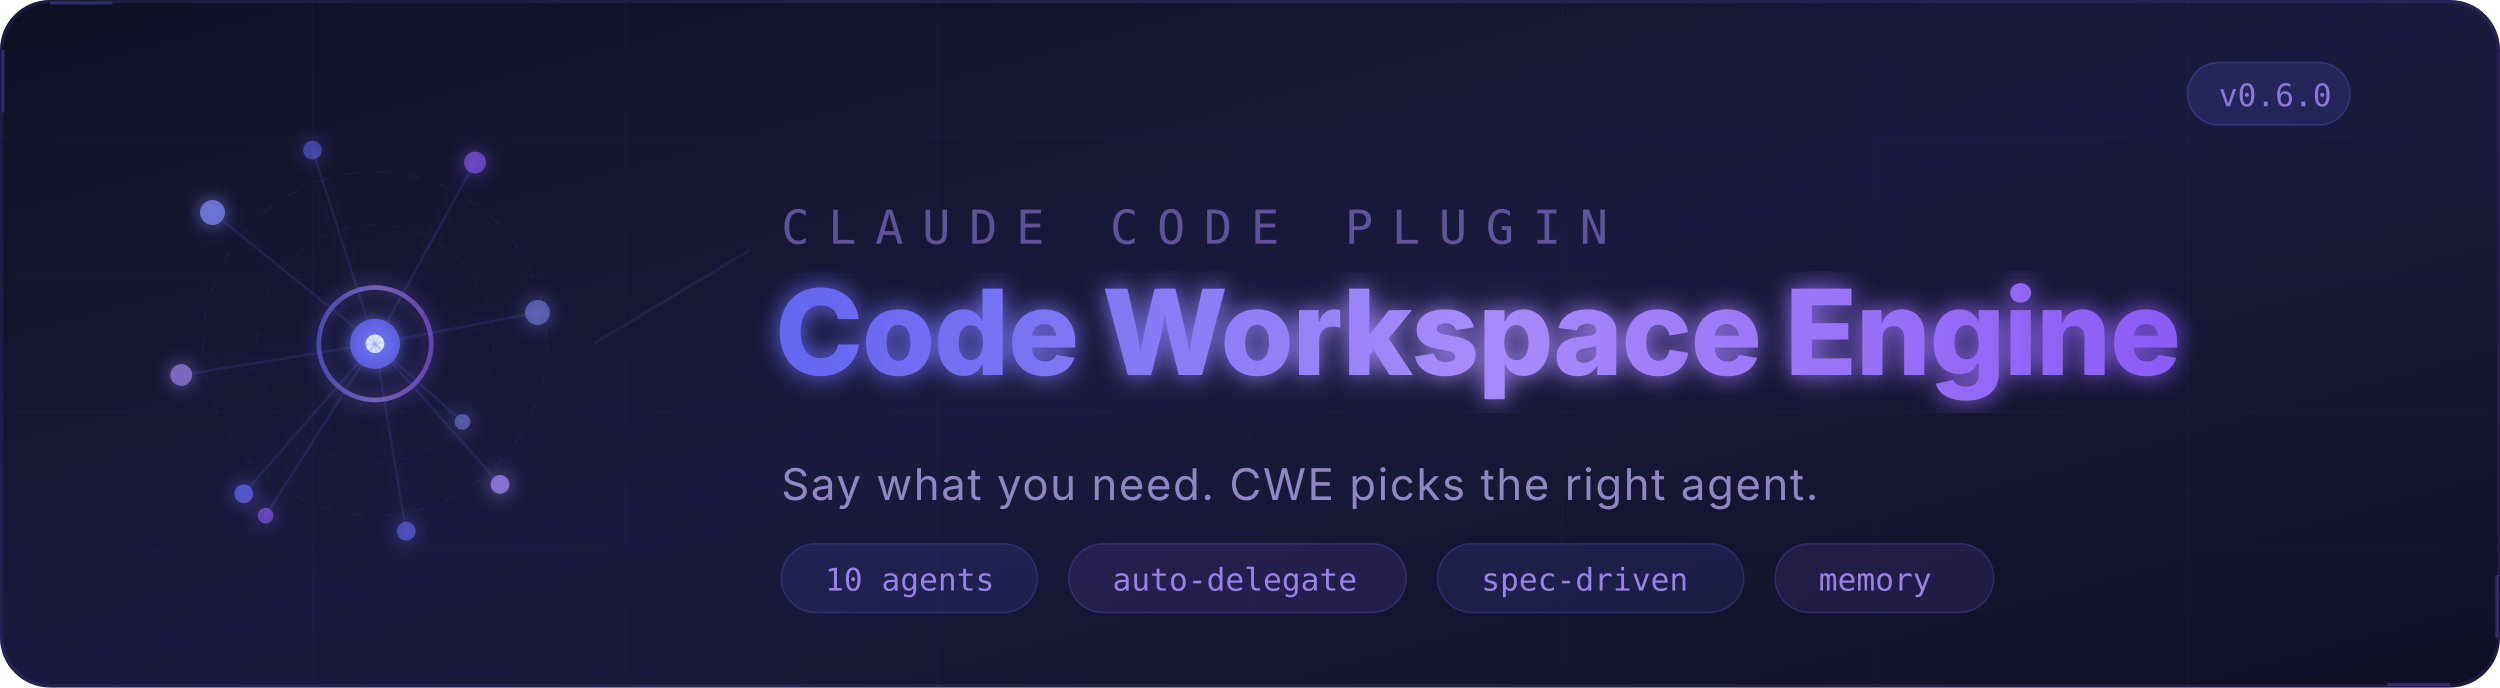
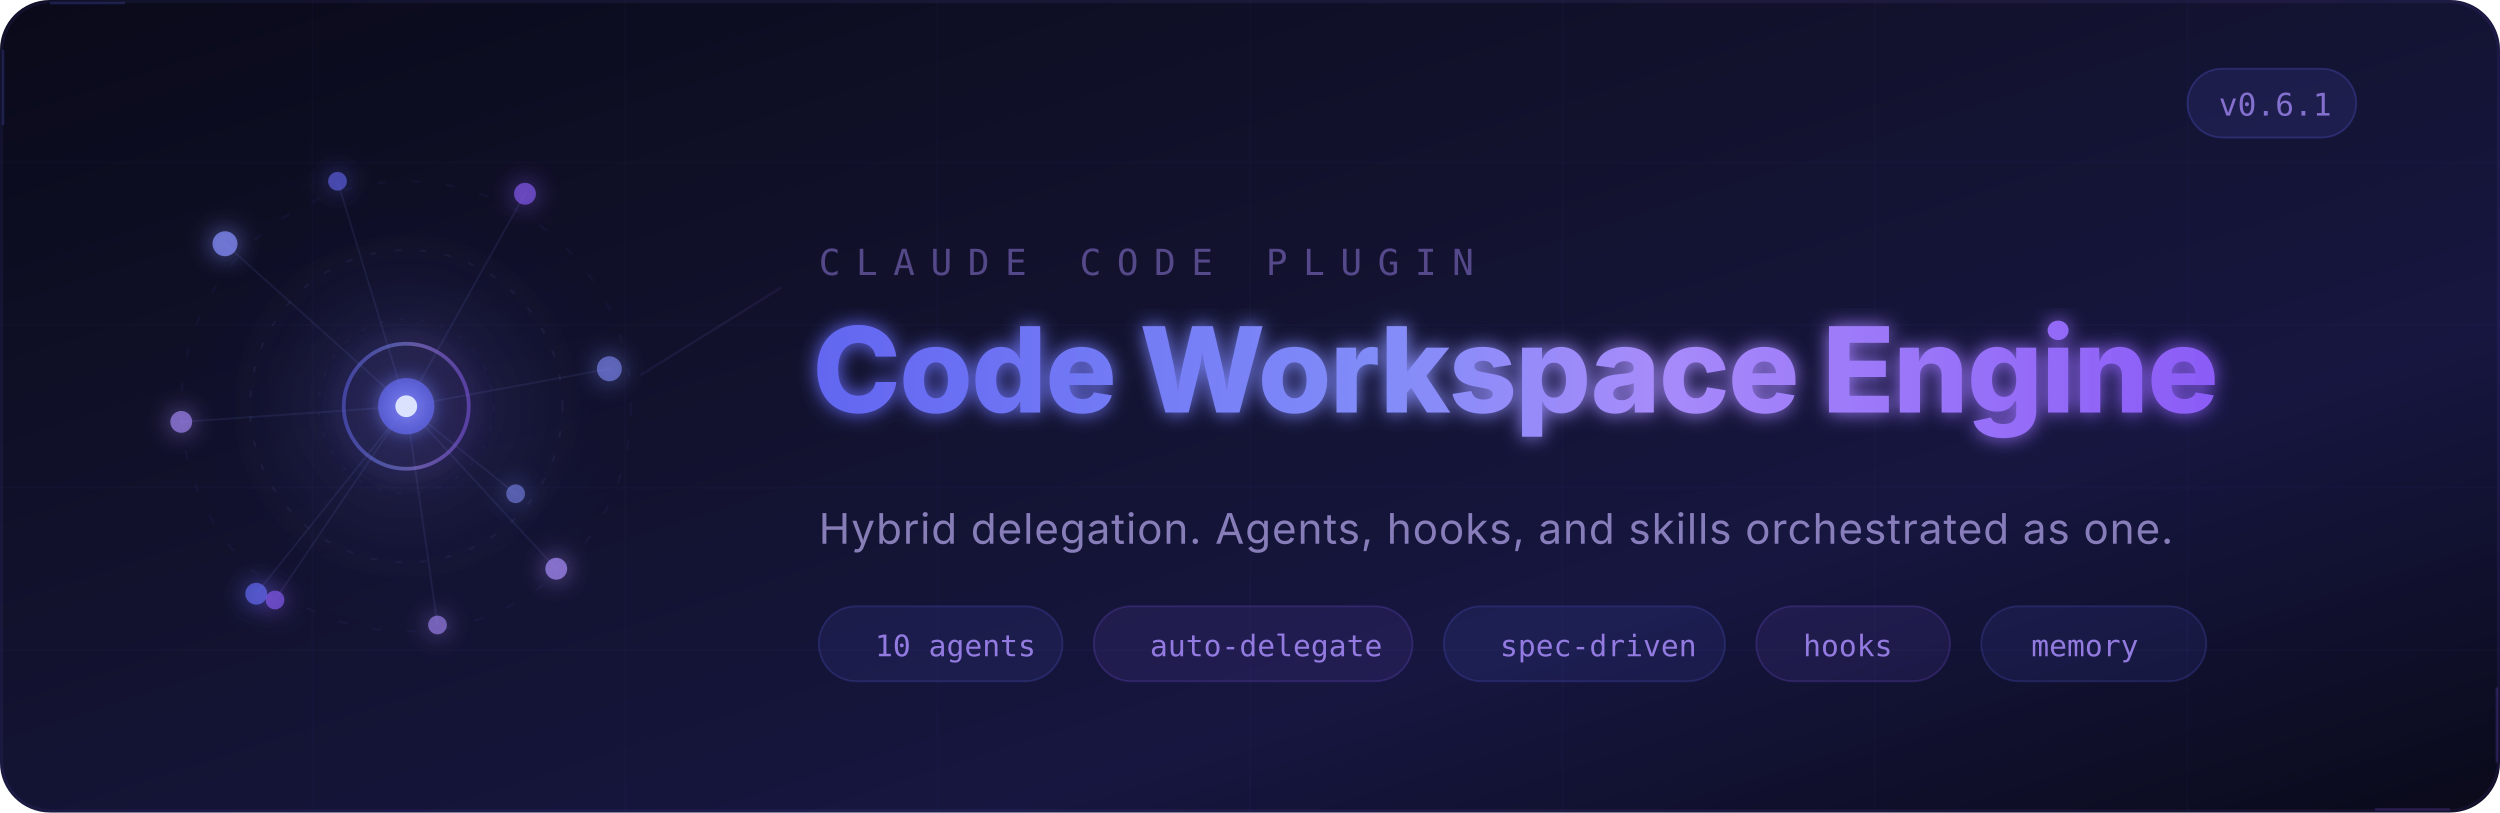
- <svg xmlns="http://www.w3.org/2000/svg" viewBox="0 0 800 220" width="800" height="220">
+ <svg xmlns="http://www.w3.org/2000/svg" viewBox="0 0 800 260" width="800" height="260">
  <defs>
    <linearGradient id="bg" x1="0%" y1="0%" x2="100%" y2="100%">
-       <stop offset="0%" stop-color="#0f0f23" />
-       <stop offset="50%" stop-color="#1a1a3e" />
-       <stop offset="100%" stop-color="#0f0f23" />
+       <stop offset="0%" stop-color="#0a0a1a" />
+       <stop offset="40%" stop-color="#12122e" />
+       <stop offset="70%" stop-color="#161640" />
+       <stop offset="100%" stop-color="#0a0a1a" />
    </linearGradient>
    <linearGradient id="glow" x1="0%" y1="0%" x2="100%" y2="0%">
      <stop offset="0%" stop-color="#6366f1" />
-       <stop offset="50%" stop-color="#a78bfa" />
+       <stop offset="40%" stop-color="#818cf8" />
+       <stop offset="60%" stop-color="#a78bfa" />
      <stop offset="100%" stop-color="#8b5cf6" />
    </linearGradient>
    <linearGradient id="line" x1="0%" y1="0%" x2="100%" y2="0%">
      <stop offset="0%" stop-color="#6366f1" stop-opacity="0" />
-       <stop offset="20%" stop-color="#6366f1" stop-opacity="0.6" />
-       <stop offset="80%" stop-color="#8b5cf6" stop-opacity="0.6" />
+       <stop offset="15%" stop-color="#6366f1" stop-opacity="0.5" />
+       <stop offset="50%" stop-color="#a78bfa" stop-opacity="0.6" />
+       <stop offset="85%" stop-color="#8b5cf6" stop-opacity="0.5" />
      <stop offset="100%" stop-color="#8b5cf6" stop-opacity="0" />
    </linearGradient>
-     <filter id="nodeGlow" x="-50%" y="-50%" width="200%" height="200%">
+     <radialGradient id="hubGlow" cx="50%" cy="50%" r="50%">
+       <stop offset="0%" stop-color="#a78bfa" stop-opacity="0.25" />
+       <stop offset="50%" stop-color="#6366f1" stop-opacity="0.08" />
+       <stop offset="100%" stop-color="#6366f1" stop-opacity="0" />
+     </radialGradient>
+     <filter id="nodeGlow" x="-100%" y="-100%" width="300%" height="300%">
+       <feGaussianBlur stdDeviation="4" result="blur" />
+       <feComposite in="SourceGraphic" in2="blur" operator="over" />
+     </filter>
+     <filter id="textGlow" x="-5%" y="-10%" width="110%" height="130%">
      <feGaussianBlur stdDeviation="3" result="blur" />
      <feComposite in="SourceGraphic" in2="blur" operator="over" />
    </filter>
-     <filter id="textGlow" x="-10%" y="-10%" width="120%" height="120%">
-       <feGaussianBlur stdDeviation="4" result="blur" />
+     <filter id="ambientGlow" x="-50%" y="-50%" width="200%" height="200%">
+       <feGaussianBlur stdDeviation="12" result="blur" />
+     </filter>
+     <filter id="pillGlow" x="-20%" y="-40%" width="140%" height="180%">
+       <feGaussianBlur stdDeviation="2" result="blur" />
      <feComposite in="SourceGraphic" in2="blur" operator="over" />
    </filter>
-     <radialGradient id="orb" cx="50%" cy="50%" r="50%">
-       <stop offset="0%" stop-color="#a78bfa" />
-       <stop offset="100%" stop-color="#6366f1" stop-opacity="0" />
-     </radialGradient>
  </defs>
-   <rect width="800" height="220" rx="16" fill="url(#bg)" />
-   <g stroke="#6366f1" stroke-opacity="0.04" stroke-width="0.5">
-     <line x1="0" y1="44" x2="800" y2="44" />
-     <line x1="0" y1="88" x2="800" y2="88" />
-     <line x1="0" y1="132" x2="800" y2="132" />
-     <line x1="0" y1="176" x2="800" y2="176" />
-     <line x1="100" y1="0" x2="100" y2="220" />
-     <line x1="200" y1="0" x2="200" y2="220" />
-     <line x1="300" y1="0" x2="300" y2="220" />
-     <line x1="400" y1="0" x2="400" y2="220" />
-     <line x1="500" y1="0" x2="500" y2="220" />
-     <line x1="600" y1="0" x2="600" y2="220" />
-     <line x1="700" y1="0" x2="700" y2="220" />
+   <rect width="800" height="260" rx="16" fill="url(#bg)" />
+   <g stroke="#6366f1" stroke-opacity="0.03" stroke-width="0.5">
+     <line x1="0" y1="52" x2="800" y2="52" />
+     <line x1="0" y1="104" x2="800" y2="104" />
+     <line x1="0" y1="156" x2="800" y2="156" />
+     <line x1="0" y1="208" x2="800" y2="208" />
+     <line x1="100" y1="0" x2="100" y2="260" />
+     <line x1="200" y1="0" x2="200" y2="260" />
+     <line x1="300" y1="0" x2="300" y2="260" />
+     <line x1="400" y1="0" x2="400" y2="260" />
+     <line x1="500" y1="0" x2="500" y2="260" />
+     <line x1="600" y1="0" x2="600" y2="260" />
+     <line x1="700" y1="0" x2="700" y2="260" />
  </g>
-   <g filter="url(#nodeGlow)">
-     <circle cx="120" cy="110" r="18" fill="none" stroke="url(#glow)" stroke-width="1.5" stroke-opacity="0.6" />
-     <circle cx="120" cy="110" r="8" fill="#6366f1" opacity="0.8" />
-     <circle cx="120" cy="110" r="3" fill="#e0e7ff" />
-     <circle cx="68" cy="68" r="4" fill="#818cf8" opacity="0.7" />
-     <circle cx="58" cy="120" r="3.5" fill="#a78bfa" opacity="0.6" />
-     <circle cx="78" cy="158" r="3" fill="#6366f1" opacity="0.7" />
-     <circle cx="152" cy="52" r="3.5" fill="#8b5cf6" opacity="0.6" />
-     <circle cx="172" cy="100" r="4" fill="#818cf8" opacity="0.5" />
-     <circle cx="160" cy="155" r="3" fill="#a78bfa" opacity="0.7" />
-     <circle cx="100" cy="48" r="3" fill="#6366f1" opacity="0.5" />
-     <circle cx="85" cy="165" r="2.5" fill="#8b5cf6" opacity="0.6" />
-     <circle cx="148" cy="135" r="2.5" fill="#818cf8" opacity="0.5" />
-     <circle cx="130" cy="170" r="3" fill="#6366f1" opacity="0.6" />
-     <g stroke="#6366f1" stroke-opacity="0.15" stroke-width="0.8">
-       <line x1="120" y1="110" x2="68" y2="68" />
-       <line x1="120" y1="110" x2="58" y2="120" />
-       <line x1="120" y1="110" x2="78" y2="158" />
-       <line x1="120" y1="110" x2="152" y2="52" />
-       <line x1="120" y1="110" x2="172" y2="100" />
-       <line x1="120" y1="110" x2="160" y2="155" />
-       <line x1="120" y1="110" x2="100" y2="48" />
-       <line x1="120" y1="110" x2="85" y2="165" />
-       <line x1="120" y1="110" x2="148" y2="135" />
-       <line x1="120" y1="110" x2="130" y2="170" />
+   <g class="constellation">
+     <circle cx="130" cy="130" r="60" fill="url(#hubGlow)" filter="url(#ambientGlow)" class="ambient" />
+     <circle cx="130" cy="130" r="72" fill="none" stroke="#6366f1" stroke-opacity="0.06" stroke-width="0.7" stroke-dasharray="3 8" class="orbit orbit-outer" />
+     <circle cx="130" cy="130" r="50" fill="none" stroke="#818cf8" stroke-opacity="0.08" stroke-width="0.6" stroke-dasharray="2 6" class="orbit orbit-mid" />
+     <circle cx="130" cy="130" r="28" fill="none" stroke="#a78bfa" stroke-opacity="0.05" stroke-width="0.5" stroke-dasharray="1.5 5" class="orbit orbit-inner" />
+     <g stroke="#818cf8" stroke-opacity="0.1" stroke-width="0.6" class="connections">
+       <line x1="130" y1="130" x2="72" y2="78" />
+       <line x1="130" y1="130" x2="58" y2="135" />
+       <line x1="130" y1="130" x2="82" y2="190" />
+       <line x1="130" y1="130" x2="168" y2="62" />
+       <line x1="130" y1="130" x2="195" y2="118" />
+       <line x1="130" y1="130" x2="178" y2="182" />
+       <line x1="130" y1="130" x2="108" y2="58" />
+       <line x1="130" y1="130" x2="88" y2="192" />
+       <line x1="130" y1="130" x2="165" y2="158" />
+       <line x1="130" y1="130" x2="140" y2="200" />
    </g>
-     <circle cx="120" cy="110" r="55" fill="none" stroke="#6366f1" stroke-opacity="0.08" stroke-width="0.5" stroke-dasharray="4 6" />
-     <circle cx="120" cy="110" r="38" fill="none" stroke="#8b5cf6" stroke-opacity="0.06" stroke-width="0.5" stroke-dasharray="3 5" />
+     <g filter="url(#nodeGlow)" class="nodes">
+       <circle cx="72" cy="78" r="4" fill="#818cf8" opacity="0.75" class="node" />
+       <circle cx="58" cy="135" r="3.5" fill="#a78bfa" opacity="0.65" class="node" />
+       <circle cx="82" cy="190" r="3.5" fill="#6366f1" opacity="0.7" class="node" />
+       <circle cx="168" cy="62" r="3.5" fill="#8b5cf6" opacity="0.65" class="node" />
+       <circle cx="195" cy="118" r="4" fill="#818cf8" opacity="0.6" class="node" />
+       <circle cx="178" cy="182" r="3.5" fill="#a78bfa" opacity="0.7" class="node" />
+       <circle cx="108" cy="58" r="3" fill="#6366f1" opacity="0.6" class="node" />
+       <circle cx="88" cy="192" r="3" fill="#8b5cf6" opacity="0.65" class="node" />
+       <circle cx="165" cy="158" r="3" fill="#818cf8" opacity="0.55" class="node" />
+       <circle cx="140" cy="200" r="3" fill="#a78bfa" opacity="0.6" class="node" />
+     </g>
+     <g filter="url(#nodeGlow)" class="hub">
+       <circle cx="130" cy="130" r="20" fill="none" stroke="url(#glow)" stroke-width="1.2" stroke-opacity="0.5" />
+       <circle cx="130" cy="130" r="9" fill="#6366f1" opacity="0.7" />
+       <circle cx="130" cy="130" r="3.5" fill="#e0e7ff" opacity="0.95" />
+     </g>
  </g>
-   <line x1="190" y1="110" x2="240" y2="80" stroke="url(#glow)" stroke-opacity="0.1" stroke-width="1" />
-   <text x="250" y="78" font-family="'SF Mono', 'Fira Code', 'JetBrains Mono', monospace" font-size="15" font-weight="400" fill="#a78bfa" opacity="0.5" letter-spacing="6">CLAUDE CODE PLUGIN</text>
+   <line x1="205" y1="120" x2="250" y2="92" stroke="url(#glow)" stroke-opacity="0.08" stroke-width="0.8" />
+   <text x="262" y="88" font-family="'SF Mono', 'Fira Code', 'JetBrains Mono', monospace" font-size="11.5" font-weight="400" fill="#a78bfa" opacity="0.45" letter-spacing="5">CLAUDE CODE PLUGIN</text>
  <g filter="url(#textGlow)">
-     <text x="248" y="120" font-family="system-ui, -apple-system, 'Segoe UI', sans-serif" font-size="38" font-weight="800" fill="url(#glow)" letter-spacing="-0.5">Code Workspace Engine</text>
+     <text x="260" y="132" font-family="system-ui, -apple-system, 'Segoe UI', sans-serif" font-size="38" font-weight="800" fill="url(#glow)" letter-spacing="-0.5">Code Workspace Engine</text>
  </g>
-   <line x1="250" y1="138" x2="620" y2="138" stroke="url(#line)" stroke-width="1" />
-   <text x="250" y="160" font-family="system-ui, -apple-system, 'Segoe UI', sans-serif" font-size="14" fill="#c4b5fd" opacity="0.7" letter-spacing="0.5">Say what you need. CWE picks the right agent.</text>
-   <g font-family="'SF Mono', 'Fira Code', 'JetBrains Mono', monospace" font-size="10">
-     <rect x="250" y="174" width="82" height="22" rx="11" fill="#6366f1" fill-opacity="0.12" stroke="#6366f1" stroke-opacity="0.25" stroke-width="0.5" />
-     <text x="264" y="189" fill="#a78bfa" opacity="0.9">10 agents</text>
-     <rect x="342" y="174" width="108" height="22" rx="11" fill="#8b5cf6" fill-opacity="0.12" stroke="#8b5cf6" stroke-opacity="0.25" stroke-width="0.5" />
-     <text x="356" y="189" fill="#a78bfa" opacity="0.9">auto-delegate</text>
-     <rect x="460" y="174" width="98" height="22" rx="11" fill="#6366f1" fill-opacity="0.12" stroke="#6366f1" stroke-opacity="0.25" stroke-width="0.5" />
-     <text x="474" y="189" fill="#a78bfa" opacity="0.9">spec-driven</text>
-     <rect x="568" y="174" width="70" height="22" rx="11" fill="#8b5cf6" fill-opacity="0.12" stroke="#8b5cf6" stroke-opacity="0.25" stroke-width="0.5" />
-     <text x="582" y="189" fill="#a78bfa" opacity="0.9">memory</text>
+   <line x1="262" y1="150" x2="640" y2="150" stroke="url(#line)" stroke-width="0.8" />
+   <text x="262" y="174" font-family="system-ui, -apple-system, 'Segoe UI', sans-serif" font-size="13.5" fill="#c4b5fd" opacity="0.65" letter-spacing="0.3">Hybrid delegation. Agents, hooks, and skills orchestrated as one.</text>
+   <g font-family="'SF Mono', 'Fira Code', 'JetBrains Mono', monospace" font-size="9.5" class="pills">
+     <g class="pill">
+       <rect x="262" y="194" width="78" height="24" rx="12" fill="#6366f1" fill-opacity="0.1" stroke="#6366f1" stroke-opacity="0.2" stroke-width="0.6" />
+       <text x="280" y="210" fill="#a78bfa" opacity="0.85">10 agents</text>
+     </g>
+     <g class="pill">
+       <rect x="350" y="194" width="102" height="24" rx="12" fill="#8b5cf6" fill-opacity="0.1" stroke="#8b5cf6" stroke-opacity="0.2" stroke-width="0.6" />
+       <text x="368" y="210" fill="#a78bfa" opacity="0.85">auto-delegate</text>
+     </g>
+     <g class="pill">
+       <rect x="462" y="194" width="90" height="24" rx="12" fill="#6366f1" fill-opacity="0.1" stroke="#6366f1" stroke-opacity="0.2" stroke-width="0.6" />
+       <text x="480" y="210" fill="#a78bfa" opacity="0.85">spec-driven</text>
+     </g>
+     <g class="pill">
+       <rect x="562" y="194" width="62" height="24" rx="12" fill="#8b5cf6" fill-opacity="0.1" stroke="#8b5cf6" stroke-opacity="0.2" stroke-width="0.6" />
+       <text x="577" y="210" fill="#a78bfa" opacity="0.85">hooks</text>
+     </g>
+     <g class="pill">
+       <rect x="634" y="194" width="72" height="24" rx="12" fill="#6366f1" fill-opacity="0.1" stroke="#6366f1" stroke-opacity="0.2" stroke-width="0.6" />
+       <text x="650" y="210" fill="#a78bfa" opacity="0.85">memory</text>
+     </g>
  </g>
-   <g transform="translate(700, 20)">
-     <rect width="52" height="20" rx="10" fill="#6366f1" fill-opacity="0.15" stroke="#6366f1" stroke-opacity="0.3" stroke-width="0.5" />
-     <text x="10" y="14" font-family="'SF Mono', 'Fira Code', monospace" font-size="10" fill="#a78bfa" opacity="0.8">v0.6.0</text>
+   <g transform="translate(700, 22)" class="version-badge">
+     <rect width="54" height="22" rx="11" fill="#6366f1" fill-opacity="0.12" stroke="#6366f1" stroke-opacity="0.25" stroke-width="0.6" />
+     <text x="10" y="15" font-family="'SF Mono', 'Fira Code', monospace" font-size="10" fill="#a78bfa" opacity="0.75">v0.6.1</text>
  </g>
-   <path d="M16 1h20" stroke="#6366f1" stroke-opacity="0.3" stroke-width="1" />
-   <path d="M1 16v20" stroke="#6366f1" stroke-opacity="0.3" stroke-width="1" />
-   <path d="M764 219h20" stroke="#8b5cf6" stroke-opacity="0.3" stroke-width="1" />
-   <path d="M799 184v20" stroke="#8b5cf6" stroke-opacity="0.3" stroke-width="1" />
-   <rect x="0.5" y="0.5" width="799" height="219" rx="16" fill="none" stroke="url(#glow)" stroke-opacity="0.12" />
+   <path d="M16 1h24" stroke="#6366f1" stroke-opacity="0.2" stroke-width="0.8" />
+   <path d="M1 16v24" stroke="#6366f1" stroke-opacity="0.2" stroke-width="0.8" />
+   <path d="M760 259h24" stroke="#8b5cf6" stroke-opacity="0.2" stroke-width="0.8" />
+   <path d="M799 220v24" stroke="#8b5cf6" stroke-opacity="0.2" stroke-width="0.8" />
+   <rect x="0.5" y="0.5" width="799" height="259" rx="16" fill="none" stroke="url(#glow)" stroke-opacity="0.08" />
</svg>
